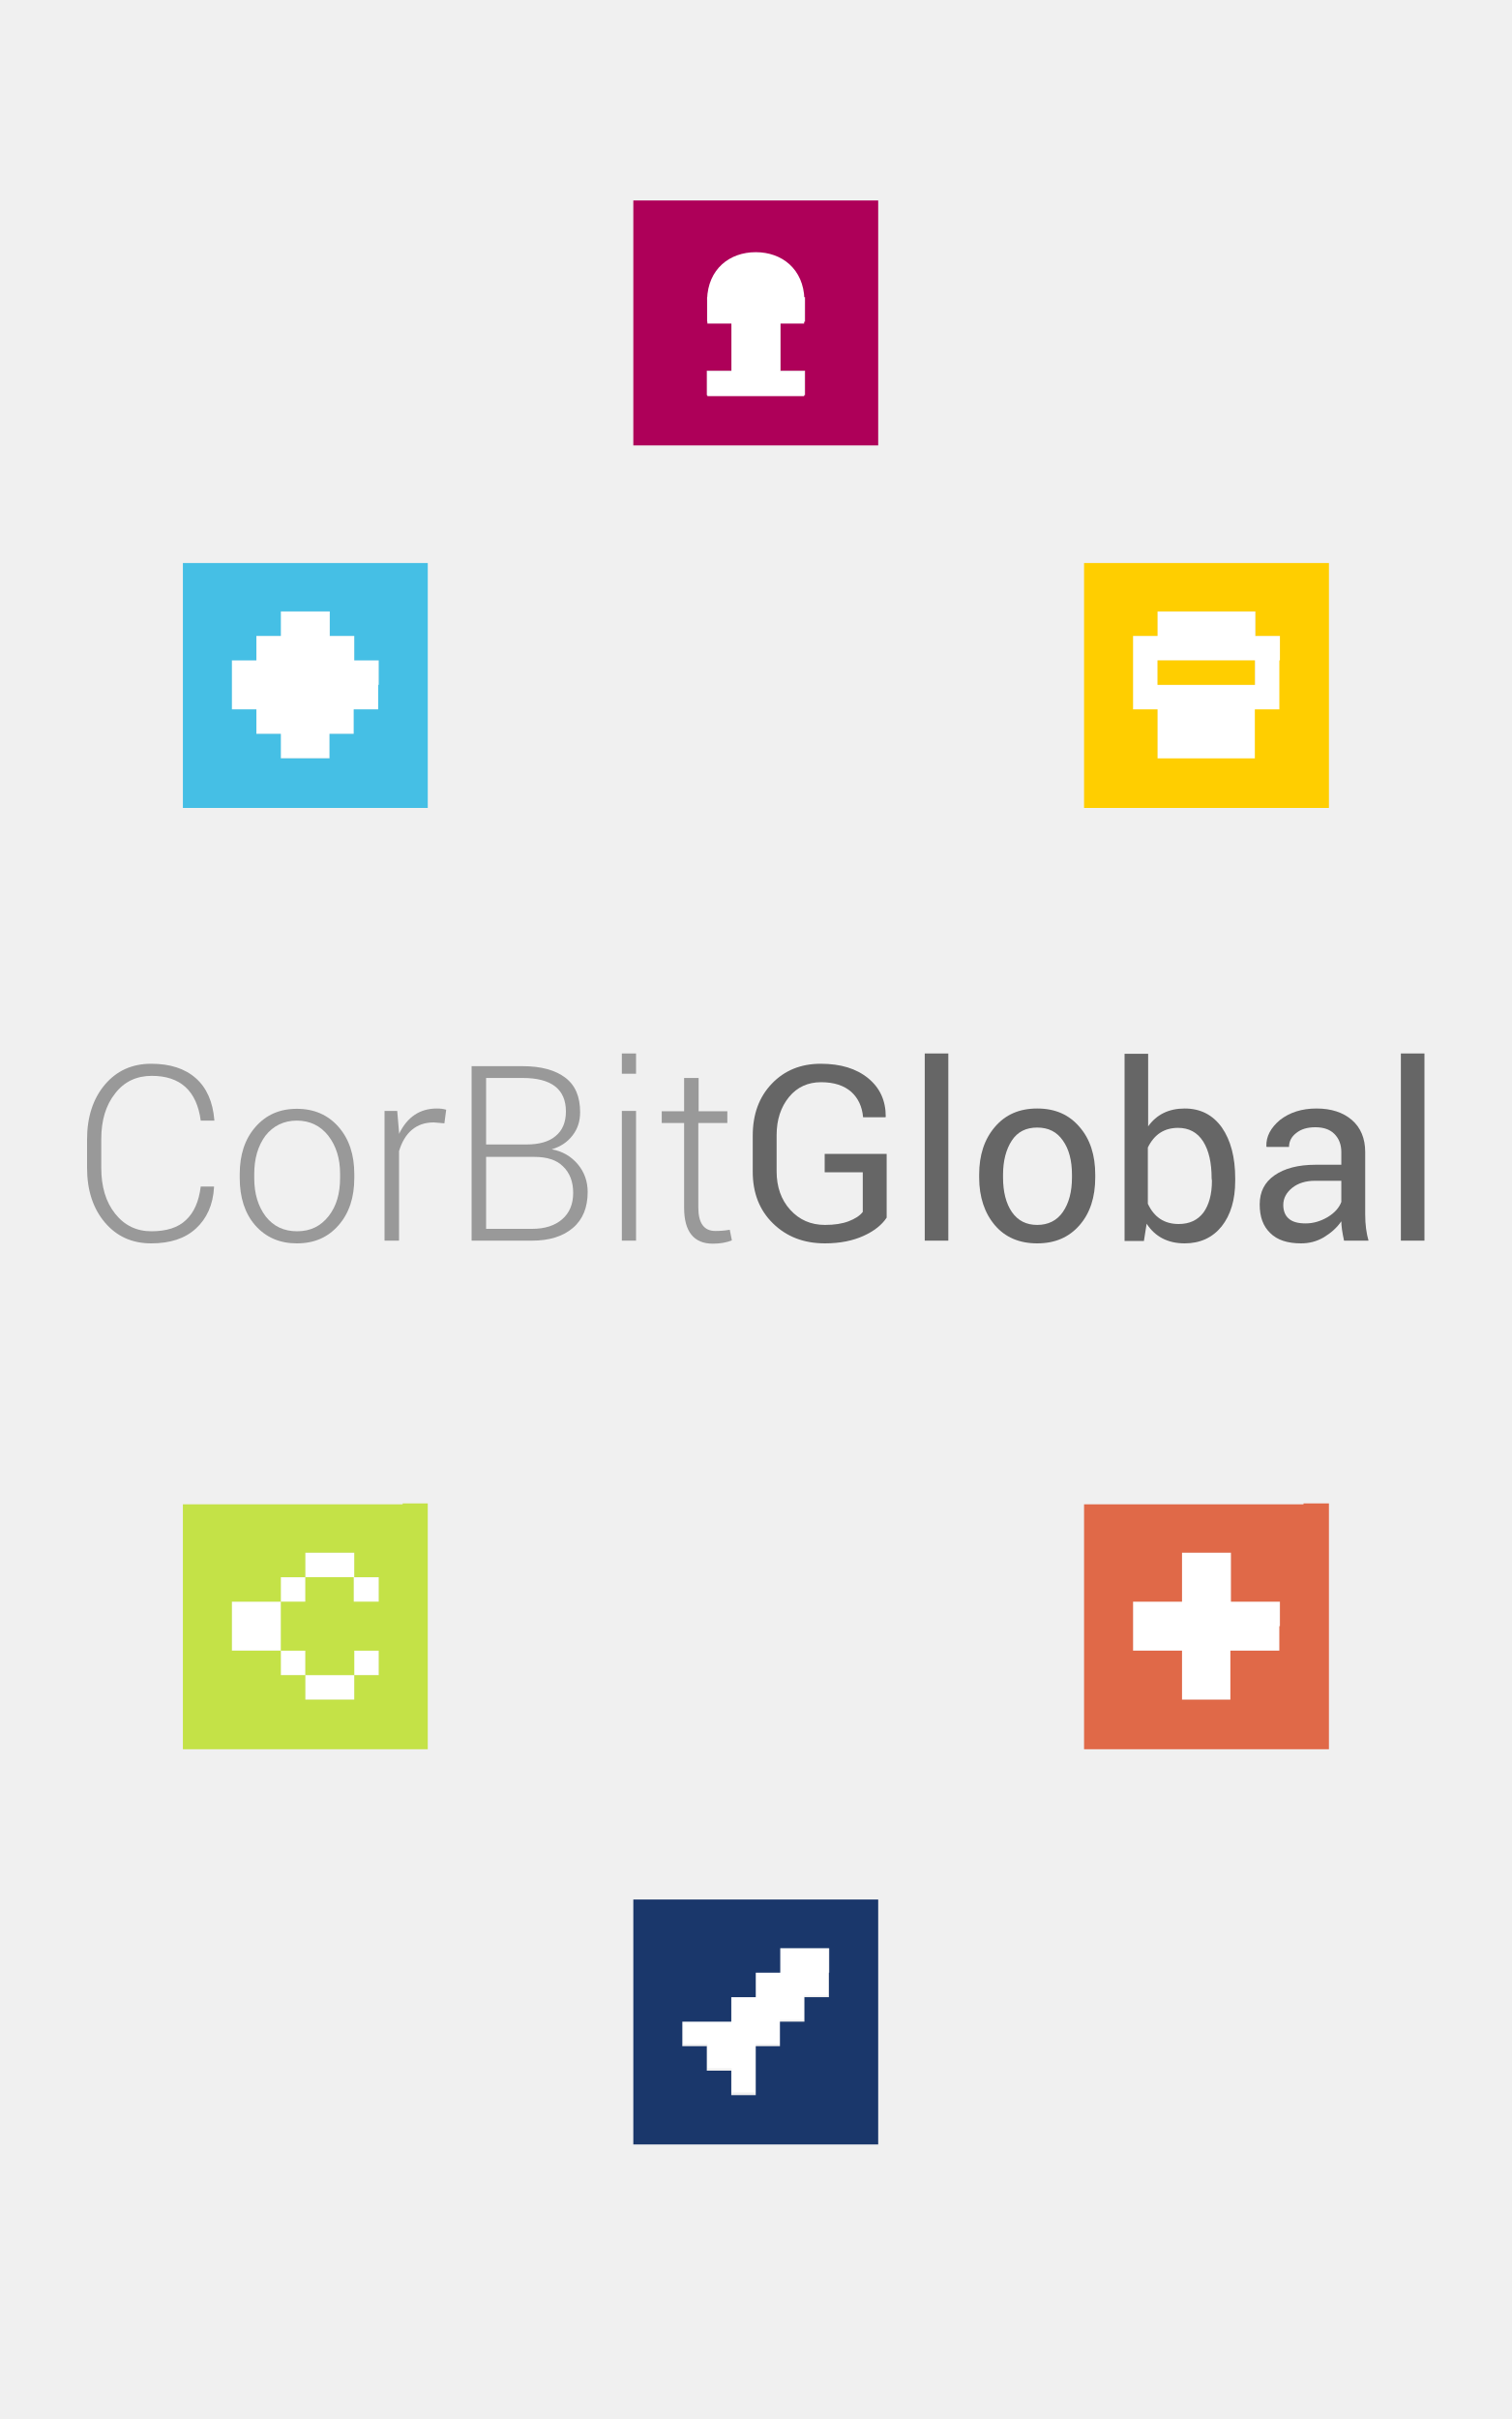
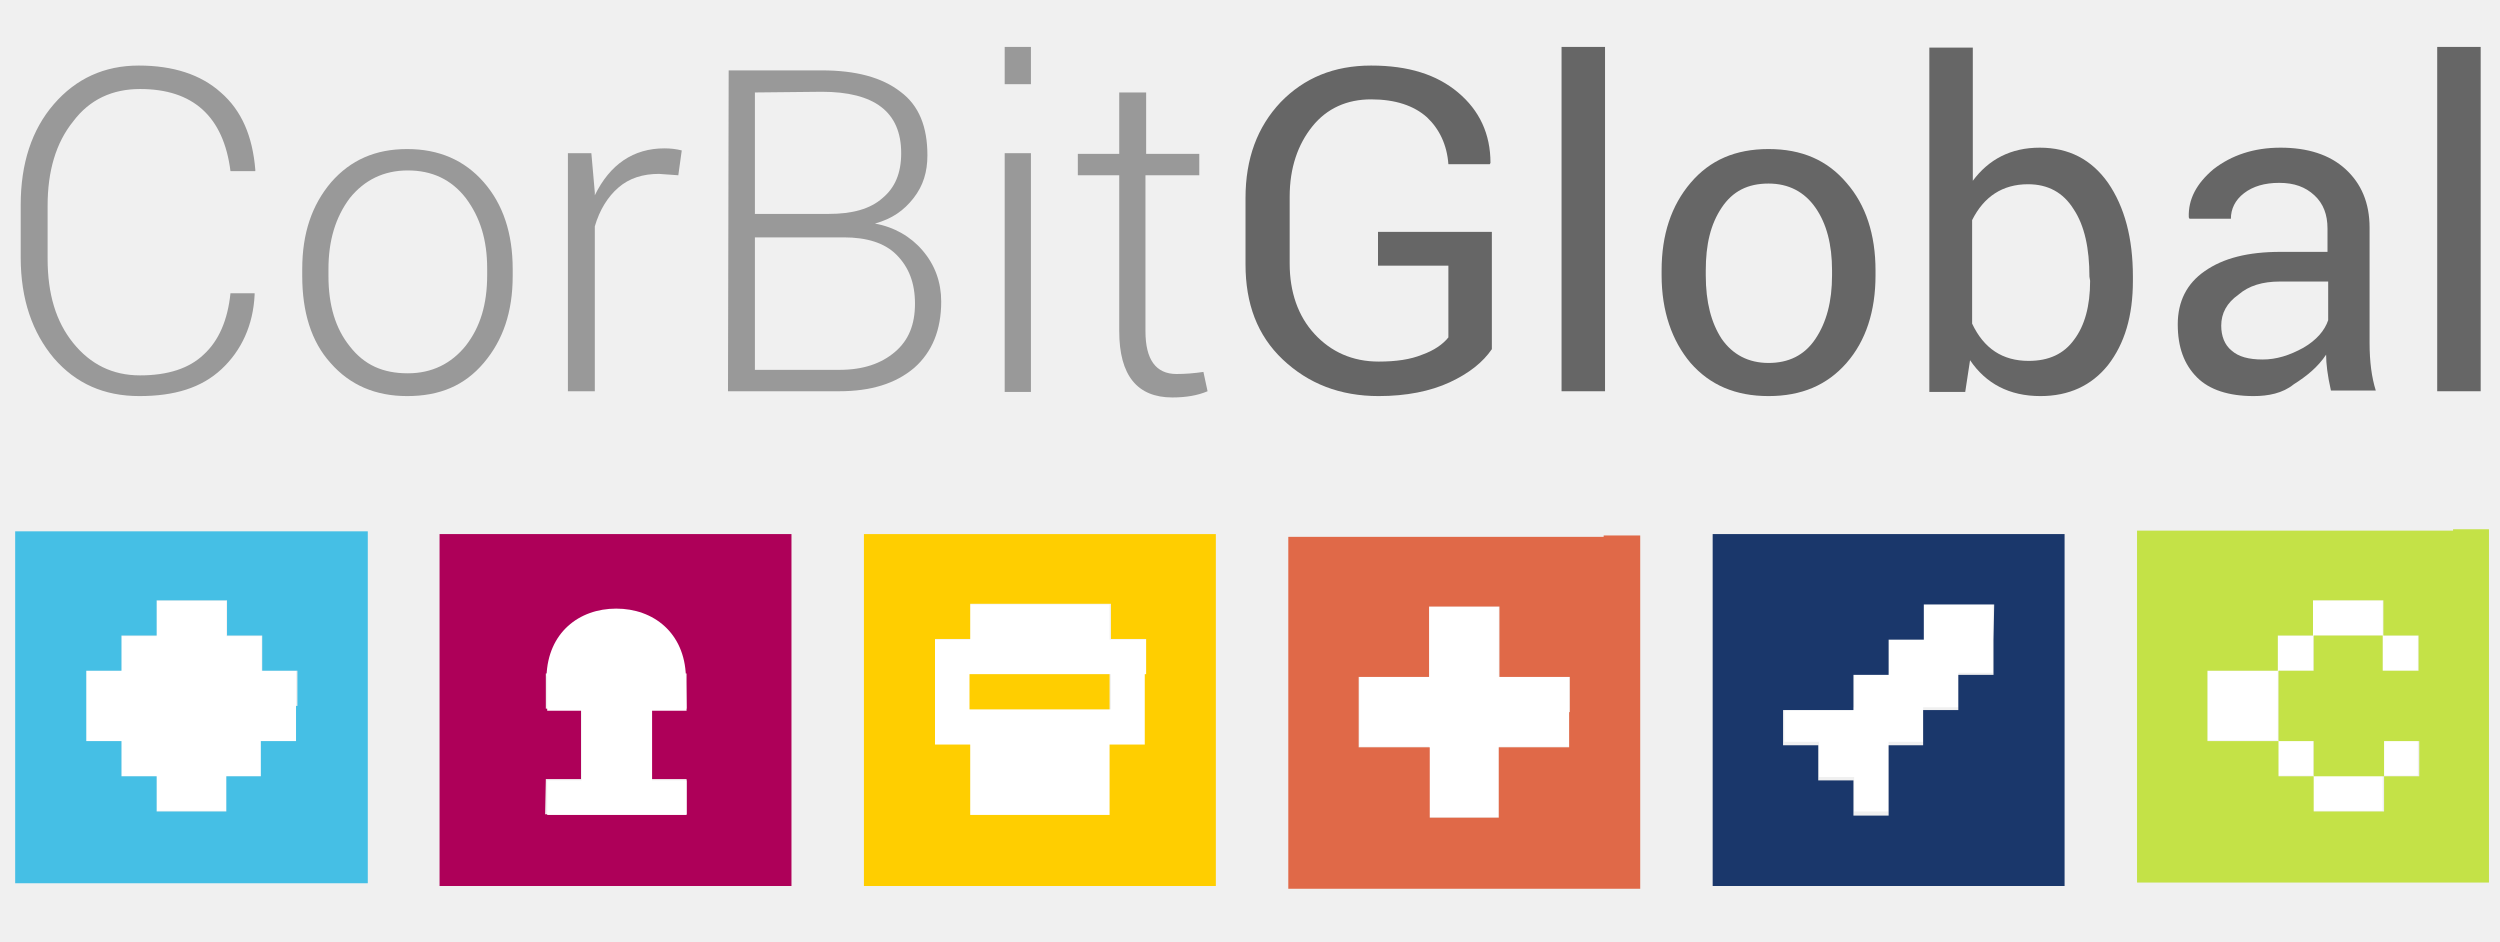
- <svg xmlns="http://www.w3.org/2000/svg" version="1.1" id="Layer_1" x="0px" y="0px" viewBox="0 0 500 800" style="enable-background:new 0 0 500 800;" xml:space="preserve">
+ <svg xmlns="http://www.w3.org/2000/svg" version="1.1" id="Layer_1" x="0px" y="0px" viewBox="0 0 362.3 136.4" style="enable-background:new 0 0 362.3 136.4;" xml:space="preserve">
  <style type="text/css">
	.st0{fill:#FFFFFF;}
	.st1{fill:#1A376B;}
	.st2{fill:#AE0059;}
	.st3{fill:#FFCE00;}
	.st4{fill:#E06948;}
	.st5{fill:#45BFE5;}
	.st6{fill:#C4E247;}
	.st7{fill:#999999;}
	.st8{fill:#666666;}
</style>
-   <g id="icon-space" class="animated zoomInDown">
-     <polygon class="st0" points="266.1,644 258,644 258,652 250,652 250,660 242,660 242,668 233.9,668 226,668 226,676 234,676   234,684 242,684 242,692 250,692 250,684.6 250,676 258,676 258,668 266,668 266,660 274,660 274,652.4 274,644  " />
-     <path class="st1" d="M282.2,628.2h-8.1h-8.1h-8.1H250h-8.1h-8.1h-8.1h-8.1h-8.1v8.1v8.1v8.1v8.1v8.1v8.1v8.1v8.1v8.1v8.1h8.1h8.1   h8.1h8.1h8.1h8.1h8.1h8.1h8.1h8.1v-8.1v-8.1v-8.1v-8.1v-8.1v-8.1v-8.1v-8.1v-8.1v-8.1H282.2z M274.2,652.4v8.1h-8.1v8.1h-8.1v8.1   H250v8.1v8.1h-8.1v-8.1h-8.1v-8.1h-8.1v-8.1h8.1h8.1v-8.1h8.1v-8.1h8.1v-8.1h8.1h8.1V652.4z" />
-   </g>
-   <g id="icon-arcology" class="animated zoomInDown">
-     <path class="st2" d="M282.2,66.3h-8.1h-8.1h-8.1H250h-8.1h-8.1h-8.1h-8.1h-8.1v8.1v8.1v8.1v8.1v8.1v8.1v8.1v8.1v8.1v8.1h8.1h8.1   h8.1h8.1h8.1h8.1h8.1h8.1h8.1h8.1v-8.1v-8.1v-8.1v-8.1v-8.1v-8.1v-8.1v-8.1v-8.1v-8.1H282.2z M233.9,122.6h8.1v-8.1v-8.1h-8.1v-8.1   h8.1h8.1h8.1h8.1v8.1h-8.1v8.1v8.1h8.1v8.1h-8.1H250h-8.1h-8.1V122.6z" />
-     <path class="st0" d="M266.1,99c-0.3-10-7.4-15.6-16.1-15.6S234.2,89,233.9,99h0.1v8h8v7.6v8.4h-8v8h7.9h8.1h8.1h7.9v-8h-8v-8.4V107   h8L266.1,99L266.1,99z" />
-   </g>
-   <g id="icon-security" class="animated zoomInDown">
-     <path class="st0" d="M415.1,210.4v-8.1h-8.1H399H391h-8.1v8.1h-8.1v8.1v8.1v8.1h8.1v8.1v8.1h8.1h8.1h8.1h8.1v-8.1v-8.1h8.1v-8.1   v-8.1v-8.1H415.1z M415.1,226.5h-8.1H399H391h-8.1v-8.1h8.1h8.1h8.1h8.1V226.5z" />
-     <g>
-       <path class="st3" d="M431.2,186.2h-8.1h-8.1h-8.1H399H391h-8.1h-8.1h-8.1h-8.1v8.1v8.1v8.1v8.1v8.1v8.1v8.1v8.1v8.1v8.1h8.1h8.1    h8.1h8.1h8.1h8.1h8.1h8.1h8.1h8.1v-8.1v-8.1v-8.1v-8.1v-8.1v-8.1v-8.1v-8.1v-8.1v-8.1H431.2z M423.2,218.4v8.1v8.1h-8.1v8.1v8.1    h-8.1H399H391h-8.1v-8.1v-8.1h-8.1v-8.1v-8.1v-8.1h8.1v-8.1h8.1h8.1h8.1h8.1v8.1h8.1V218.4z" />
-       <polygon class="st3" points="399,218.4 391,218.4 382.9,218.4 382.9,226.5 391,226.5 399,226.5 407.1,226.5 415.1,226.5    415.1,218.4 407.1,218.4   " />
+   <g>
+     <g id="icon-space">
+       <polygon class="st0" points="283.8,87.4 278.7,87.4 278.7,92.4 273.7,92.4 273.7,97.5 268.7,97.5 268.7,102.5 263.6,102.5     258.6,102.5 258.6,107.5 263.6,107.5 263.6,112.6 268.7,112.6 268.7,117.6 273.7,117.6 273.7,112.9 273.7,107.5 278.7,107.5     278.7,102.5 283.8,102.5 283.8,97.5 288.8,97.5 288.8,92.7 288.8,87.4   " />
+       <path class="st1" d="M294,77.4h-5.1h-5.1h-5.1h-5h-5.1h-5.1h-5.1h-5.1h-5.1v5.1v5.1v5.1v5.1v5.1v5.1v5.1v5.1v5.1v5.1h5.1h5.1h5.1    h5.1h5.1h5.1h5.1h5.1h5.1h5.1v-5.1v-5.1v-5.1V108v-5.1v-5.1v-5.1v-5.1v-5.1v-5.1H294z M288.9,92.7v5.1h-5.1v5.1h-5.1v5.1h-5v5.1    v5.1h-5.1v-5.1h-5.1V108h-5.1v-5.1h5.1h5.1v-5.1h5.1v-5.1h5.1v-5.1h5.1h5.1L288.9,92.7L288.9,92.7z" />
    </g>
-   </g>
-   <g id="icon-health" class="animated zoomInDown">
-     <polygon class="st0" points="415.1,529.7 407.1,529.7 407.1,521.7 407.1,513.6 399,513.6 391,513.6 391,521.7 391,529.7   382.9,529.7 374.9,529.7 374.9,537.8 374.9,545.8 382.9,545.8 391,545.8 391,553.9 391,562 399,562 407.1,562 407.1,553.9   407.1,545.8 415.1,545.8 423.2,545.8 423.2,537.8 423.2,529.7  " />
-     <path class="st4" d="M431.2,497.5h-8.1h-8.1h-8.1H399H391h-8.1h-8.1h-8.1h-8.1v8.1v8.1v8.1v8.1v8.1v8.1v8.1v8.1v8.1v8.1h8.1h8.1   h8.1h8.1h8.1h8.1h8.1h8.1h8.1h8.1V570V562v-8.1v-8.1v-8.1v-8.1v-8.1v-8.1v-8.1v-8.1H431.2z M423.2,537.8v8.1h-8.1h-8.1v8.1v8.1H399   H391v-8.1v-8.1h-8.1h-8.1v-8.1v-8.1h8.1h8.1v-8.1v-8.1h8.1h8.1v8.1v8.1h8.1h8.1V537.8z" />
-   </g>
-   <g id="icon-global" class="animated zoomInDown">
-     <polygon class="st0" points="117.1,218.4 117.1,210.4 109,210.4 109,202.3 101,202.3 92.9,202.3 92.9,210.4 84.9,210.4 84.9,218.4   76.8,218.4 76.8,226.5 76.8,234.5 84.9,234.5 84.9,242.6 92.9,242.6 92.9,250.6 101,250.6 109,250.6 109,242.6 117.1,242.6   117.1,234.5 125.1,234.5 125.1,226.5 125.1,218.4  " />
-     <path class="st5" d="M133.2,186.2h-8.1h-8.1H109H101h-8.1h-8.1h-8.1h-8.1h-8.1v8.1v8.1v8.1v8.1v8.1v8.1v8.1v8.1v8.1v8.1h8.1h8.1   h8.1h8.1h8.1h8.1h8.1h8.1h8.1h8.1v-8.1v-8.1v-8.1v-8.1v-8.1v-8.1v-8.1v-8.1v-8.1v-8.1H133.2z M125.1,226.5v8.1h-8.1v8.1H109v8.1   H101h-8.1v-8.1h-8.1v-8.1h-8.1v-8.1v-8.1h8.1v-8.1h8.1v-8.1h8.1h8.1v8.1h8.1v8.1h8.1V226.5z" />
-   </g>
-   <g id="icon-tech" class="animated zoomInDown">
-     <g>
-       <polygon class="st0" points="109,513.6 101,513.6 101,521.7 109,521.7 117.1,521.7 117.1,513.6   " />
-       <rect x="92.9" y="521.7" class="st0" width="8.1" height="8.1" />
-       <rect x="117.1" y="521.7" class="st0" width="8.1" height="8.1" />
-       <polygon class="st0" points="76.8,529.7 76.8,537.8 76.8,545.8 84.9,545.8 92.9,545.8 92.9,537.8 92.9,529.7 84.9,529.7   " />
-       <rect x="117.1" y="545.8" class="st0" width="8.1" height="8.1" />
-       <rect x="92.9" y="545.8" class="st0" width="8.1" height="8.1" />
-       <polygon class="st0" points="109,562 117.1,562 117.1,553.9 109,553.9 101,553.9 101,562   " />
+     <g id="icon-arcology">
+       <path class="st2" d="M109.5,77.4h-5.1h-5.1h-5.1h-5h-5.1H79h-5.1h-5.1h-5.1v5.1v5.1v5.1v5.1v5.1v5.1v5.1v5.1v5.1v5.1h5.1h5.1H79    h5.1h5.1h5.1h5.1h5.1h5.1h5.1v-5.1v-5.1v-5.1V108v-5.1v-5.1v-5.1v-5.1v-5.1v-5.1H109.5z M79.1,112.9h5.1v-5.1v-5.1h-5.1v-5.1h5.1    h5.1h5.1h5.1v5.1h-5.1v5.1v5.1h5.1v5.1h-5.1h-5.2h-5.1H79L79.1,112.9L79.1,112.9z" />
+       <path class="st0" d="M99.4,98c-0.2-6.3-4.7-9.8-10.1-9.8s-9.9,3.5-10.1,9.8h0.1v5h5v4.8v5.3h-5v5h5h5.1h5.1h5v-5h-5v-5.3v-4.8h5    L99.4,98L99.4,98z" />
    </g>
-     <path class="st6" d="M133.2,497.5h-8.1h-8.1H109H101h-8.1h-8.1h-8.1h-8.1h-8.1v8.1v8.1v8.1v8.1v8.1v8.1v8.1v8.1v8.1v8.1h8.1h8.1   h8.1h8.1h8.1h8.1h8.1h8.1h8.1h8.1V570V562v-8.1v-8.1v-8.1v-8.1v-8.1v-8.1v-8.1v-8.1H133.2z M125.1,529.7h-8.1v-8.1H109H101v8.1   h-8.1v8.1v8.1h8.1v8.1h8.1h8.1v-8.1h8.1v8.1h-8.1v8.1H109H101v-8.1h-8.1v-8.1h-8.1h-8.1v-8.1v-8.1h8.1h8.1v-8.1h8.1v-8.1h8.1h8.1   v8.1h8.1V529.7z" />
+     <g id="icon-security">
+       <path class="st0" d="M160.8,92.7v-5.1h-5.1h-5h-5h-5.1v5.1h-5.1v5.1v5.1v5.1h5.1v5.1v5.1h5.1h5.1h5.1h5.1v-5.1V108h5.1v-5.1v-5.1    v-5.1H160.8z M160.8,102.8h-5.1h-5h-5h-5.1v-5.1h5.1h5.1h5.1h5.1v5.1H160.8z" />
+       <g>
+         <path class="st3" d="M170.9,77.4h-5.1h-5.1h-5.1h-5h-5h-5.1h-5.1h-5.1h-5.1v5.1v5.1v5.1v5.1v5.1v5.1v5.1v5.1v5.1v5.1h5.1h5.1h5.1     h5.1h5.1h5.1h5.1h5.1h5.1h5.1v-5.1v-5.1v-5.1V108v-5.1v-5.1v-5.1v-5.1v-5.1v-5.1L170.9,77.4L170.9,77.4z M165.9,97.7v5.1v5.1     h-5.1v5.1v5.1h-5.1h-5h-5h-5.1V113v-5.1h-5.1v-5.1v-5.1v-5.1h5.1v-5.1h5.1h5.1h5.1h5.1v5.1h5.1v5.1H165.9z" />
+         <polygon class="st3" points="150.7,97.7 145.6,97.7 140.5,97.7 140.5,102.8 145.6,102.8 150.7,102.8 155.8,102.8 160.8,102.8      160.8,97.7 155.8,97.7    " />
+       </g>
+     </g>
+     <g id="icon-health">
+       <polygon class="st0" points="222.3,98.1 217.2,98.1 217.2,93 217.2,87.9 212.1,87.9 207.1,87.9 207.1,93 207.1,98.1 202,98.1     197,98.1 197,103.2 197,108.2 202,108.2 207.1,108.2 207.1,113.3 207.1,118.4 212.1,118.4 217.2,118.4 217.2,113.3 217.2,108.2     222.3,108.2 227.4,108.2 227.4,103.2 227.4,98.1   " />
+       <path class="st4" d="M232.4,77.8h-5.1h-5.1h-5.1h-5h-5H202h-5.1h-5.1h-5.1v5.1V88v5.1v5.1v5.1v5.1v5.1v5.1v5.1v5.1h5.1h5.1h5.1    h5.1h5.1h5.1h5.1h5.1h5.1h5.1v-5.4v-5v-5.1v-5.1v-5.1V98v-5.1v-5.1v-5.1v-5.1h-5.3V77.8z M227.4,103.2v5.1h-5.1h-5.1v5.1v5.1h-5    h-5v-5.1v-5.1H202h-5.1v-5.1v-5.1h5.1h5.1V93v-5.1h5.1h5.1V93v5.1h5.1h5.1v5.1H227.4z" />
+     </g>
+     <g id="icon-global">
+       <polygon class="st0" points="37.9,97.2 37.9,92.2 32.8,92.2 32.8,87.1 27.8,87.1 22.7,87.1 22.7,92.2 17.6,92.2 17.6,97.2     12.5,97.2 12.5,102.3 12.5,107.4 17.6,107.4 17.6,112.5 22.7,112.5 22.7,117.5 27.8,117.5 32.8,117.5 32.8,112.5 37.9,112.5     37.9,107.4 42.9,107.4 42.9,102.3 42.9,97.2   " />
+       <path class="st5" d="M48,77h-5.1h-5.1h-5h-5h-5.1h-5.1h-5.1H7.3H2.2v5.1v5.1v5.1v5.1v5.1v5.1v5.1v5.1v5.1v5.1h5.1h5.1h5.1h5.1h5.1    h5.1H38h5.1h5.1h5.1v-5.1v-5.1v-5.1v-5.1v-5.1v-5.1v-5.1v-5.1v-5.1V77L48,77L48,77z M42.9,102.3v5.1h-5.1v5.1h-5v5.1h-5h-5.1v-5.1    h-5.1v-5.1h-5.1v-5.1v-5.1h5.1v-5.1h5.1V87h5.1h5.1v5.1H38v5.1h5.1v5.1H42.9z" />
+     </g>
+     <g id="icon-tech">
+       <g>
+         <polygon class="st0" points="340.2,87 335.2,87 335.2,92.1 340.2,92.1 345.3,92.1 345.3,87    " />
+         <rect x="330.1" y="92.1" class="st0" width="5.1" height="5.1" />
+         <rect x="345.3" y="92.1" class="st0" width="5.1" height="5.1" />
+         <polygon class="st0" points="319.9,97.2 319.9,102.3 319.9,107.3 325,107.3 330.1,107.3 330.1,102.3 330.1,97.2 325,97.2    " />
+         <rect x="345.3" y="107.3" class="st0" width="5.1" height="5.1" />
+         <rect x="330.1" y="107.3" class="st0" width="5.1" height="5.1" />
+         <polygon class="st0" points="340.2,117.5 345.3,117.5 345.3,112.4 340.2,112.4 335.2,112.4 335.2,117.5    " />
+       </g>
+       <path class="st6" d="M355.5,76.9h-5.1h-5.1h-5h-5h-5.1H325h-5.1h-5.1h-5.1V82v5.1v5.1v5.1v5.1v5.1v5.1v5.1v5.1v5.1h5.1h5.1h5.1    h5.1h5.1h5.1h5.1h5.1h5.1h5.1v-5.4v-5v-5.1v-5.1v-5.1v-5.1V92v-5.1v-5.1v-5.1h-5.2V76.9z M350.4,97.2h-5.1v-5.1h-5h-5v5.1h-5.1    v5.1v5.1h5.1v5.1h5.1h5.1v-5.1h5.1v5.1h-5.1v5.1h-5.2h-5v-5.1h-5.1v-5.1H325h-5.1v-5.1v-5.1h5.1h5.1v-5.1h5.1V87h5.1h5.1v5.1h5.1    v5.1H350.4z" />
+     </g>
  </g>
  <g>
    <g>
-       <path class="st7" d="M64.8,406.3c-3.6,3.3-8.5,4.9-14.8,4.9c-6.3,0-11.4-2.3-15.3-6.9c-3.9-4.6-5.9-10.6-5.9-18.1v-9.4    c0-7.4,2-13.5,5.9-18.1c3.9-4.6,9-6.9,15.3-6.9c6.3,0,11.2,1.6,14.8,4.8c3.6,3.2,5.6,7.8,6.1,13.8l0,0.2h-4.5    c-1.3-9.8-6.7-14.8-16.2-14.8c-5,0-9.1,1.9-12.1,5.8c-3.1,3.9-4.6,8.9-4.6,15.1v9.5c0,6.3,1.5,11.3,4.6,15.2    c3.1,3.9,7.1,5.8,12,5.8c4.9,0,8.8-1.2,11.4-3.7c2.7-2.5,4.3-6.2,4.9-11.1h4.4l0,0.2C70.5,398.4,68.4,403,64.8,406.3z" />
-       <path class="st7" d="M79.3,389.6v-1.3c0-6.4,1.7-11.6,5.2-15.6c3.5-4,8-6,13.7-6c5.7,0,10.3,2,13.8,6c3.5,4,5.2,9.2,5.2,15.6v1.3    c0,6.4-1.7,11.6-5.2,15.6c-3.5,4-8,6-13.8,6c-5.7,0-10.3-2-13.8-6C81,401.3,79.3,396,79.3,389.6z M84.1,388.3v1.3    c0,5.2,1.3,9.4,3.8,12.7c2.6,3.3,6,4.9,10.4,4.9c4.4,0,7.8-1.7,10.4-5c2.6-3.3,3.8-7.5,3.8-12.7v-1.3c0-5.1-1.3-9.2-3.9-12.6    c-2.6-3.3-6.1-5-10.4-5s-7.8,1.7-10.4,5C85.3,379,84.1,383.2,84.1,388.3z" />
-       <path class="st7" d="M132,410.3h-4.8v-42.9h4.2l0.6,7.1v0.5c2.7-5.6,6.9-8.4,12.5-8.4c1.1,0,2.1,0.1,3.1,0.4l-0.6,4.5l-3.5-0.3    c-2.9,0-5.3,0.8-7.3,2.5c-1.9,1.6-3.3,4-4.2,7V410.3z" />
-       <path class="st7" d="M156.1,352.6h16.8c6.1,0,10.8,1.3,14.1,3.8c3.3,2.5,4.9,6.3,4.9,11.4c0,3-0.8,5.5-2.5,7.7    c-1.7,2.2-3.9,3.7-6.9,4.6c3.5,0.6,6.4,2.3,8.6,4.9c2.2,2.6,3.3,5.7,3.3,9.2c0,5.1-1.6,9.1-4.9,11.9c-3.3,2.8-7.8,4.2-13.5,4.2    l-20,0V352.6z M160.8,356.6v21.9h13.3c4.2,0,7.5-0.9,9.7-2.8c2.2-1.8,3.4-4.5,3.4-8.1c0-7.4-4.8-11.1-14.3-11.1H160.8z     M176.8,382.6h-16v23.8h15.2c4.3,0,7.6-1.1,10-3.2c2.4-2.1,3.6-5,3.6-8.7c0-3.7-1.1-6.6-3.4-8.8    C184.1,383.6,180.9,382.6,176.8,382.6z" />
-       <path class="st7" d="M210.4,348.4v6.7h-4.7v-6.7H210.4z M210.4,367.4v42.9h-4.7v-42.9H210.4z" />
-       <path class="st7" d="M226.3,356.5h4.8v11h9.5v3.9H231v28c0,5.1,1.9,7.7,5.6,7.7c1.6,0,3.1-0.1,4.8-0.4l0.7,3.5    c-1.7,0.7-3.8,1.1-6.3,1.1c-6.3,0-9.5-4-9.5-11.9v-28h-7.4v-3.9h7.4V356.5z" />
-       <path class="st8" d="M293.3,381.6v21.1c-1.6,2.4-4.1,4.4-7.6,6c-3.5,1.6-7.8,2.5-12.8,2.5c-7,0-12.7-2.2-17.2-6.6    c-4.5-4.4-6.7-10.1-6.7-17.1v-11.9c0-7.1,2.1-12.8,6.3-17.2c4.2-4.4,9.6-6.6,16.2-6.6c6.6,0,11.8,1.6,15.7,4.8s5.8,7.4,5.8,12.7    l-0.1,0.2h-7.4c-0.3-3.5-1.6-6.3-3.9-8.4c-2.4-2.1-5.7-3.2-10-3.2c-4.3,0-7.9,1.6-10.6,4.9c-2.7,3.3-4.1,7.5-4.1,12.6v12    c0,5.1,1.5,9.4,4.5,12.7s6.8,5,11.5,5c3.1,0,5.7-0.4,7.8-1.2c2.1-0.8,3.7-1.8,4.7-3.1v-13.1h-12.6v-6.1H293.3z" />
-       <path class="st8" d="M313.7,348.4v61.9h-7.8v-61.9H313.7z" />
-       <path class="st8" d="M323.9,389.4v-0.9c0-6.5,1.7-11.7,5.2-15.8c3.5-4.1,8.1-6.1,14-6.1s10.5,2,14,6.1c3.5,4,5.2,9.3,5.2,15.8v0.9    c0,6.5-1.7,11.8-5.2,15.8c-3.5,4-8.1,6-14,6c-5.9,0-10.6-2-14-6C325.7,401.2,323.9,395.9,323.9,389.4z M331.8,388.5v0.9    c0,4.8,1,8.6,2.9,11.4c2,2.9,4.8,4.3,8.4,4.3s6.5-1.4,8.5-4.3c2-2.9,3-6.7,3-11.4v-0.9c0-4.7-1-8.5-3-11.3c-2-2.9-4.8-4.3-8.5-4.3    c-3.7,0-6.5,1.4-8.4,4.3C332.8,380.1,331.8,383.9,331.8,388.5z" />
-       <path class="st8" d="M408.6,389.7v0.8c0,6.3-1.5,11.3-4.5,15.1c-3,3.7-7.1,5.6-12.2,5.6c-5.6,0-9.8-2.2-12.6-6.5l-0.9,5.7H372    v-61.9h7.8v24c2.8-3.9,6.8-5.9,12.1-5.9c5.2,0,9.3,2.1,12.3,6.3C407.1,377.1,408.6,382.7,408.6,389.7z M389.7,373    c-4.6,0-7.9,2.2-10,6.5v18.6c2.1,4.5,5.5,6.7,10.2,6.7c3.6,0,6.3-1.3,8.2-3.8c1.8-2.5,2.8-6,2.8-10.5l-0.1-0.8    c0-5.1-0.9-9.2-2.8-12.2C396.1,374.5,393.3,373,389.7,373z" />
-       <path class="st8" d="M430.4,411.2c-4.5,0-7.9-1.1-10.2-3.4c-2.4-2.3-3.5-5.4-3.5-9.5c0-4.1,1.6-7.3,4.9-9.6    c3.3-2.3,7.8-3.5,13.6-3.5h8.5V381c0-2.5-0.8-4.5-2.3-6c-1.5-1.5-3.6-2.2-6.3-2.2c-2.6,0-4.7,0.6-6.3,1.9    c-1.6,1.2-2.4,2.8-2.4,4.6h-7.4l-0.1-0.2c-0.1-3.2,1.4-6.1,4.5-8.7c3.2-2.5,7.2-3.8,12.1-3.8c4.9,0,8.8,1.3,11.7,3.8    c2.9,2.5,4.4,6.1,4.4,10.6v20.7c0,3.3,0.4,6.2,1.1,8.6h-8.1c-0.6-2.7-0.9-4.9-0.9-6.4c-1.5,2.2-3.5,3.9-5.8,5.3    C435.5,410.6,433,411.2,430.4,411.2z M424.5,398.5L424.5,398.5c0,1.9,0.6,3.5,1.8,4.5c1.2,1.1,3.1,1.6,5.6,1.6    c2.5,0,4.9-0.7,7.3-2.1c2.3-1.4,3.8-3.1,4.5-5v-7h-8.7c-3.1,0-5.6,0.8-7.5,2.3C425.5,394.4,424.5,396.3,424.5,398.5z" />
-       <path class="st8" d="M471.2,348.4v61.9h-7.8v-61.9H471.2z" />
+       <path class="st7" d="M32.1,53.5c-2.9,2.7-6.8,3.9-11.9,3.9S11,55.6,7.8,51.9c-3.1-3.7-4.8-8.5-4.8-14.6v-7.6    c0-6,1.6-10.9,4.8-14.6s7.3-5.6,12.3-5.6s9,1.3,11.9,3.9C35,16,36.6,19.7,37,24.6v0.2h-3.6c-1-7.9-5.4-11.9-13.1-11.9    c-4,0-7.3,1.5-9.7,4.7c-2.5,3.1-3.7,7.2-3.7,12.2v7.7c0,5.1,1.2,9.1,3.7,12.2c2.5,3.1,5.7,4.7,9.7,4.7s7.1-1,9.2-3    c2.2-2,3.5-5,3.9-8.9h3.5v0.2C36.7,47.1,35,50.8,32.1,53.5z" />
+       <path class="st7" d="M43.8,40v-1c0-5.2,1.4-9.3,4.2-12.6c2.8-3.2,6.4-4.8,11-4.8s8.3,1.6,11.1,4.8s4.2,7.4,4.2,12.6v1    c0,5.2-1.4,9.3-4.2,12.6s-6.4,4.8-11.1,4.8c-4.6,0-8.3-1.6-11.1-4.8C45.1,49.5,43.8,45.2,43.8,40z M47.6,39v1    c0,4.2,1,7.6,3.1,10.2c2.1,2.7,4.8,3.9,8.4,3.9c3.5,0,6.3-1.4,8.4-4c2.1-2.7,3.1-6,3.1-10.2v-1c0-4.1-1-7.4-3.1-10.2    c-2.1-2.7-4.9-4-8.4-4s-6.3,1.4-8.4,4C48.6,31.5,47.6,34.9,47.6,39z" />
+       <path class="st7" d="M86.2,56.7h-3.9V22.2h3.4l0.5,5.7v0.4c2.2-4.5,5.6-6.8,10.1-6.8c0.9,0,1.7,0.1,2.5,0.3l-0.5,3.6l-2.8-0.2    c-2.3,0-4.3,0.6-5.9,2c-1.5,1.3-2.7,3.2-3.4,5.6V56.7z" />
+       <path class="st7" d="M105.6,10.2h13.5c4.9,0,8.7,1,11.4,3.1c2.7,2,3.9,5.1,3.9,9.2c0,2.4-0.6,4.4-2,6.2c-1.4,1.8-3.1,3-5.6,3.7    c2.8,0.5,5.2,1.9,6.9,3.9c1.8,2.1,2.7,4.6,2.7,7.4c0,4.1-1.3,7.3-3.9,9.6c-2.7,2.3-6.3,3.4-10.9,3.4h-16.1L105.6,10.2L105.6,10.2z     M109.4,13.4v17.6h10.7c3.4,0,6-0.7,7.8-2.3c1.8-1.5,2.7-3.6,2.7-6.5c0-6-3.9-8.9-11.5-8.9L109.4,13.4L109.4,13.4z M122.3,34.4    h-12.9v19.2h12.2c3.5,0,6.1-0.9,8.1-2.6s2.9-4,2.9-7s-0.9-5.3-2.7-7.1C128.2,35.2,125.6,34.4,122.3,34.4z" />
+       <path class="st7" d="M149.4,6.8v5.4h-3.8V6.8H149.4z M149.4,22.2v34.6h-3.8V22.2H149.4z" />
+       <path class="st7" d="M162.2,13.4h3.9v8.9h7.7v3.1H166v22.6c0,4.1,1.5,6.2,4.5,6.2c1.3,0,2.5-0.1,3.9-0.3l0.6,2.8    c-1.4,0.6-3.1,0.9-5.1,0.9c-5.1,0-7.7-3.2-7.7-9.6V25.4h-6v-3.1h6V13.4z" />
+       <path class="st8" d="M216.2,33.6v17c-1.3,1.9-3.3,3.5-6.1,4.8c-2.8,1.3-6.3,2-10.3,2c-5.6,0-10.2-1.8-13.9-5.3s-5.4-8.1-5.4-13.8    v-9.6c0-5.7,1.7-10.3,5.1-13.9c3.4-3.5,7.7-5.3,13.1-5.3s9.5,1.3,12.6,3.9c3.1,2.6,4.7,6,4.7,10.2l-0.1,0.2h-6    c-0.2-2.8-1.3-5.1-3.1-6.8c-1.9-1.7-4.6-2.6-8.1-2.6c-3.5,0-6.4,1.3-8.5,3.9s-3.3,6-3.3,10.2v9.7c0,4.1,1.2,7.6,3.6,10.2    s5.5,4,9.3,4c2.5,0,4.6-0.3,6.3-1c1.7-0.6,3-1.5,3.8-2.5V38.5h-10.2v-4.9L216.2,33.6L216.2,33.6z" />
+       <path class="st8" d="M232.6,6.8v49.9h-6.3V6.8H232.6z" />
+       <path class="st8" d="M240.8,39.9v-0.7c0-5.2,1.4-9.4,4.2-12.7c2.8-3.3,6.5-4.9,11.3-4.9c4.8,0,8.5,1.6,11.3,4.9    c2.8,3.2,4.2,7.5,4.2,12.7v0.7c0,5.2-1.4,9.5-4.2,12.7s-6.5,4.8-11.3,4.8c-4.8,0-8.5-1.6-11.3-4.8    C242.3,49.4,240.8,45.1,240.8,39.9z M247.2,39.2v0.7c0,3.9,0.8,6.9,2.3,9.2c1.6,2.3,3.9,3.5,6.8,3.5c2.9,0,5.2-1.1,6.8-3.5    s2.4-5.4,2.4-9.2v-0.7c0-3.8-0.8-6.8-2.4-9.1c-1.6-2.3-3.9-3.5-6.8-3.5c-3,0-5.2,1.1-6.8,3.5S247.2,35.4,247.2,39.2z" />
+       <path class="st8" d="M309.1,40.1v0.6c0,5.1-1.2,9.1-3.6,12.2c-2.4,3-5.7,4.5-9.8,4.5c-4.5,0-7.9-1.8-10.2-5.2l-0.7,4.6h-5.2V6.9    h6.3v19.3c2.3-3.1,5.5-4.8,9.7-4.8c4.2,0,7.5,1.7,9.9,5.1C307.9,30,309.1,34.5,309.1,40.1z M293.9,26.7c-3.7,0-6.4,1.8-8.1,5.2v15    c1.7,3.6,4.4,5.4,8.2,5.4c2.9,0,5.1-1,6.6-3.1c1.5-2,2.3-4.8,2.3-8.5l-0.1-0.6c0-4.1-0.7-7.4-2.3-9.8    C299,27.9,296.8,26.7,293.9,26.7z" />
+       <path class="st8" d="M326.6,57.4c-3.6,0-6.4-0.9-8.2-2.7c-1.9-1.9-2.8-4.4-2.8-7.7c0-3.3,1.3-5.9,3.9-7.7c2.7-1.9,6.3-2.8,11-2.8    h6.8v-3.4c0-2-0.6-3.6-1.9-4.8s-2.9-1.8-5.1-1.8c-2.1,0-3.8,0.5-5.1,1.5c-1.3,1-1.9,2.3-1.9,3.7h-6l-0.1-0.2    c-0.1-2.6,1.1-4.9,3.6-7c2.6-2,5.8-3.1,9.7-3.1c3.9,0,7.1,1,9.4,3.1s3.5,4.9,3.5,8.5v16.7c0,2.7,0.3,5,0.9,6.9h-6.5    c-0.5-2.2-0.7-3.9-0.7-5.2c-1.2,1.8-2.8,3.1-4.7,4.3C330.8,57,328.7,57.4,326.6,57.4z M321.9,47.2L321.9,47.2    c0,1.5,0.5,2.8,1.5,3.6c1,0.9,2.5,1.3,4.5,1.3c2,0,3.9-0.6,5.9-1.7c1.9-1.1,3.1-2.5,3.6-4v-5.6h-7c-2.5,0-4.5,0.6-6,1.9    C322.7,43.9,321.9,45.4,321.9,47.2z" />
+       <path class="st8" d="M359.5,6.8v49.9h-6.3V6.8H359.5z" />
    </g>
  </g>
</svg>
